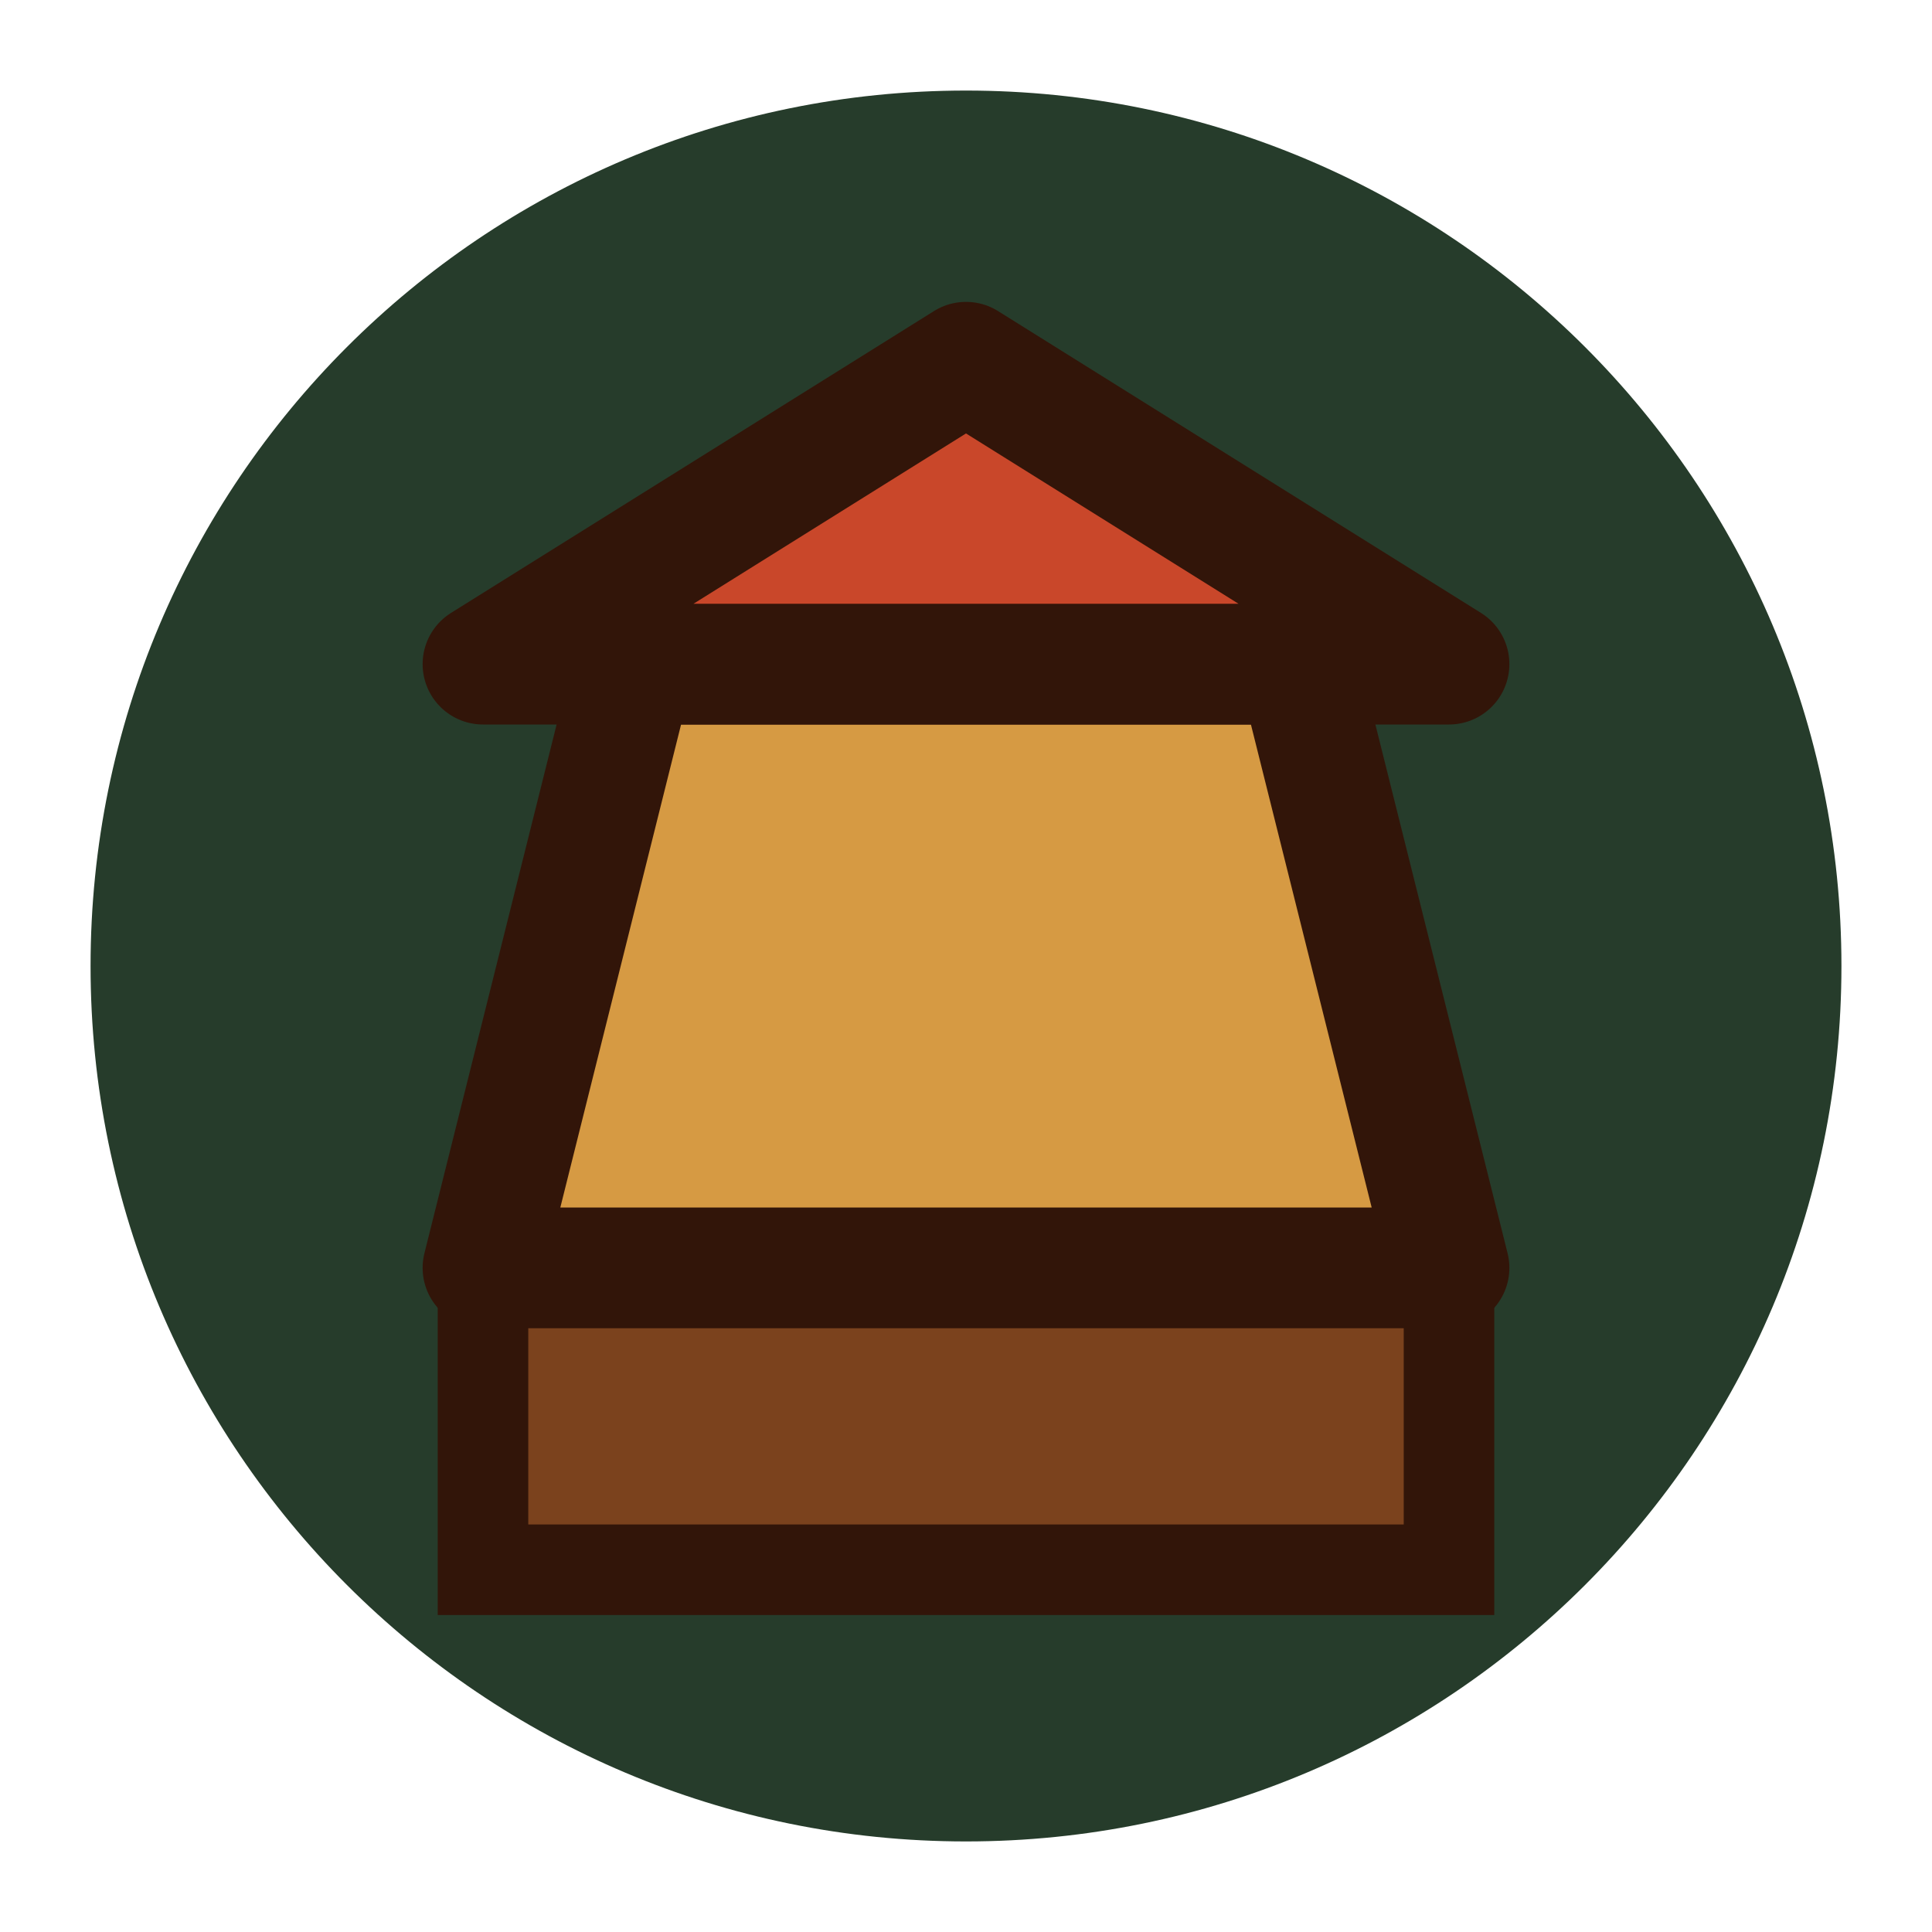
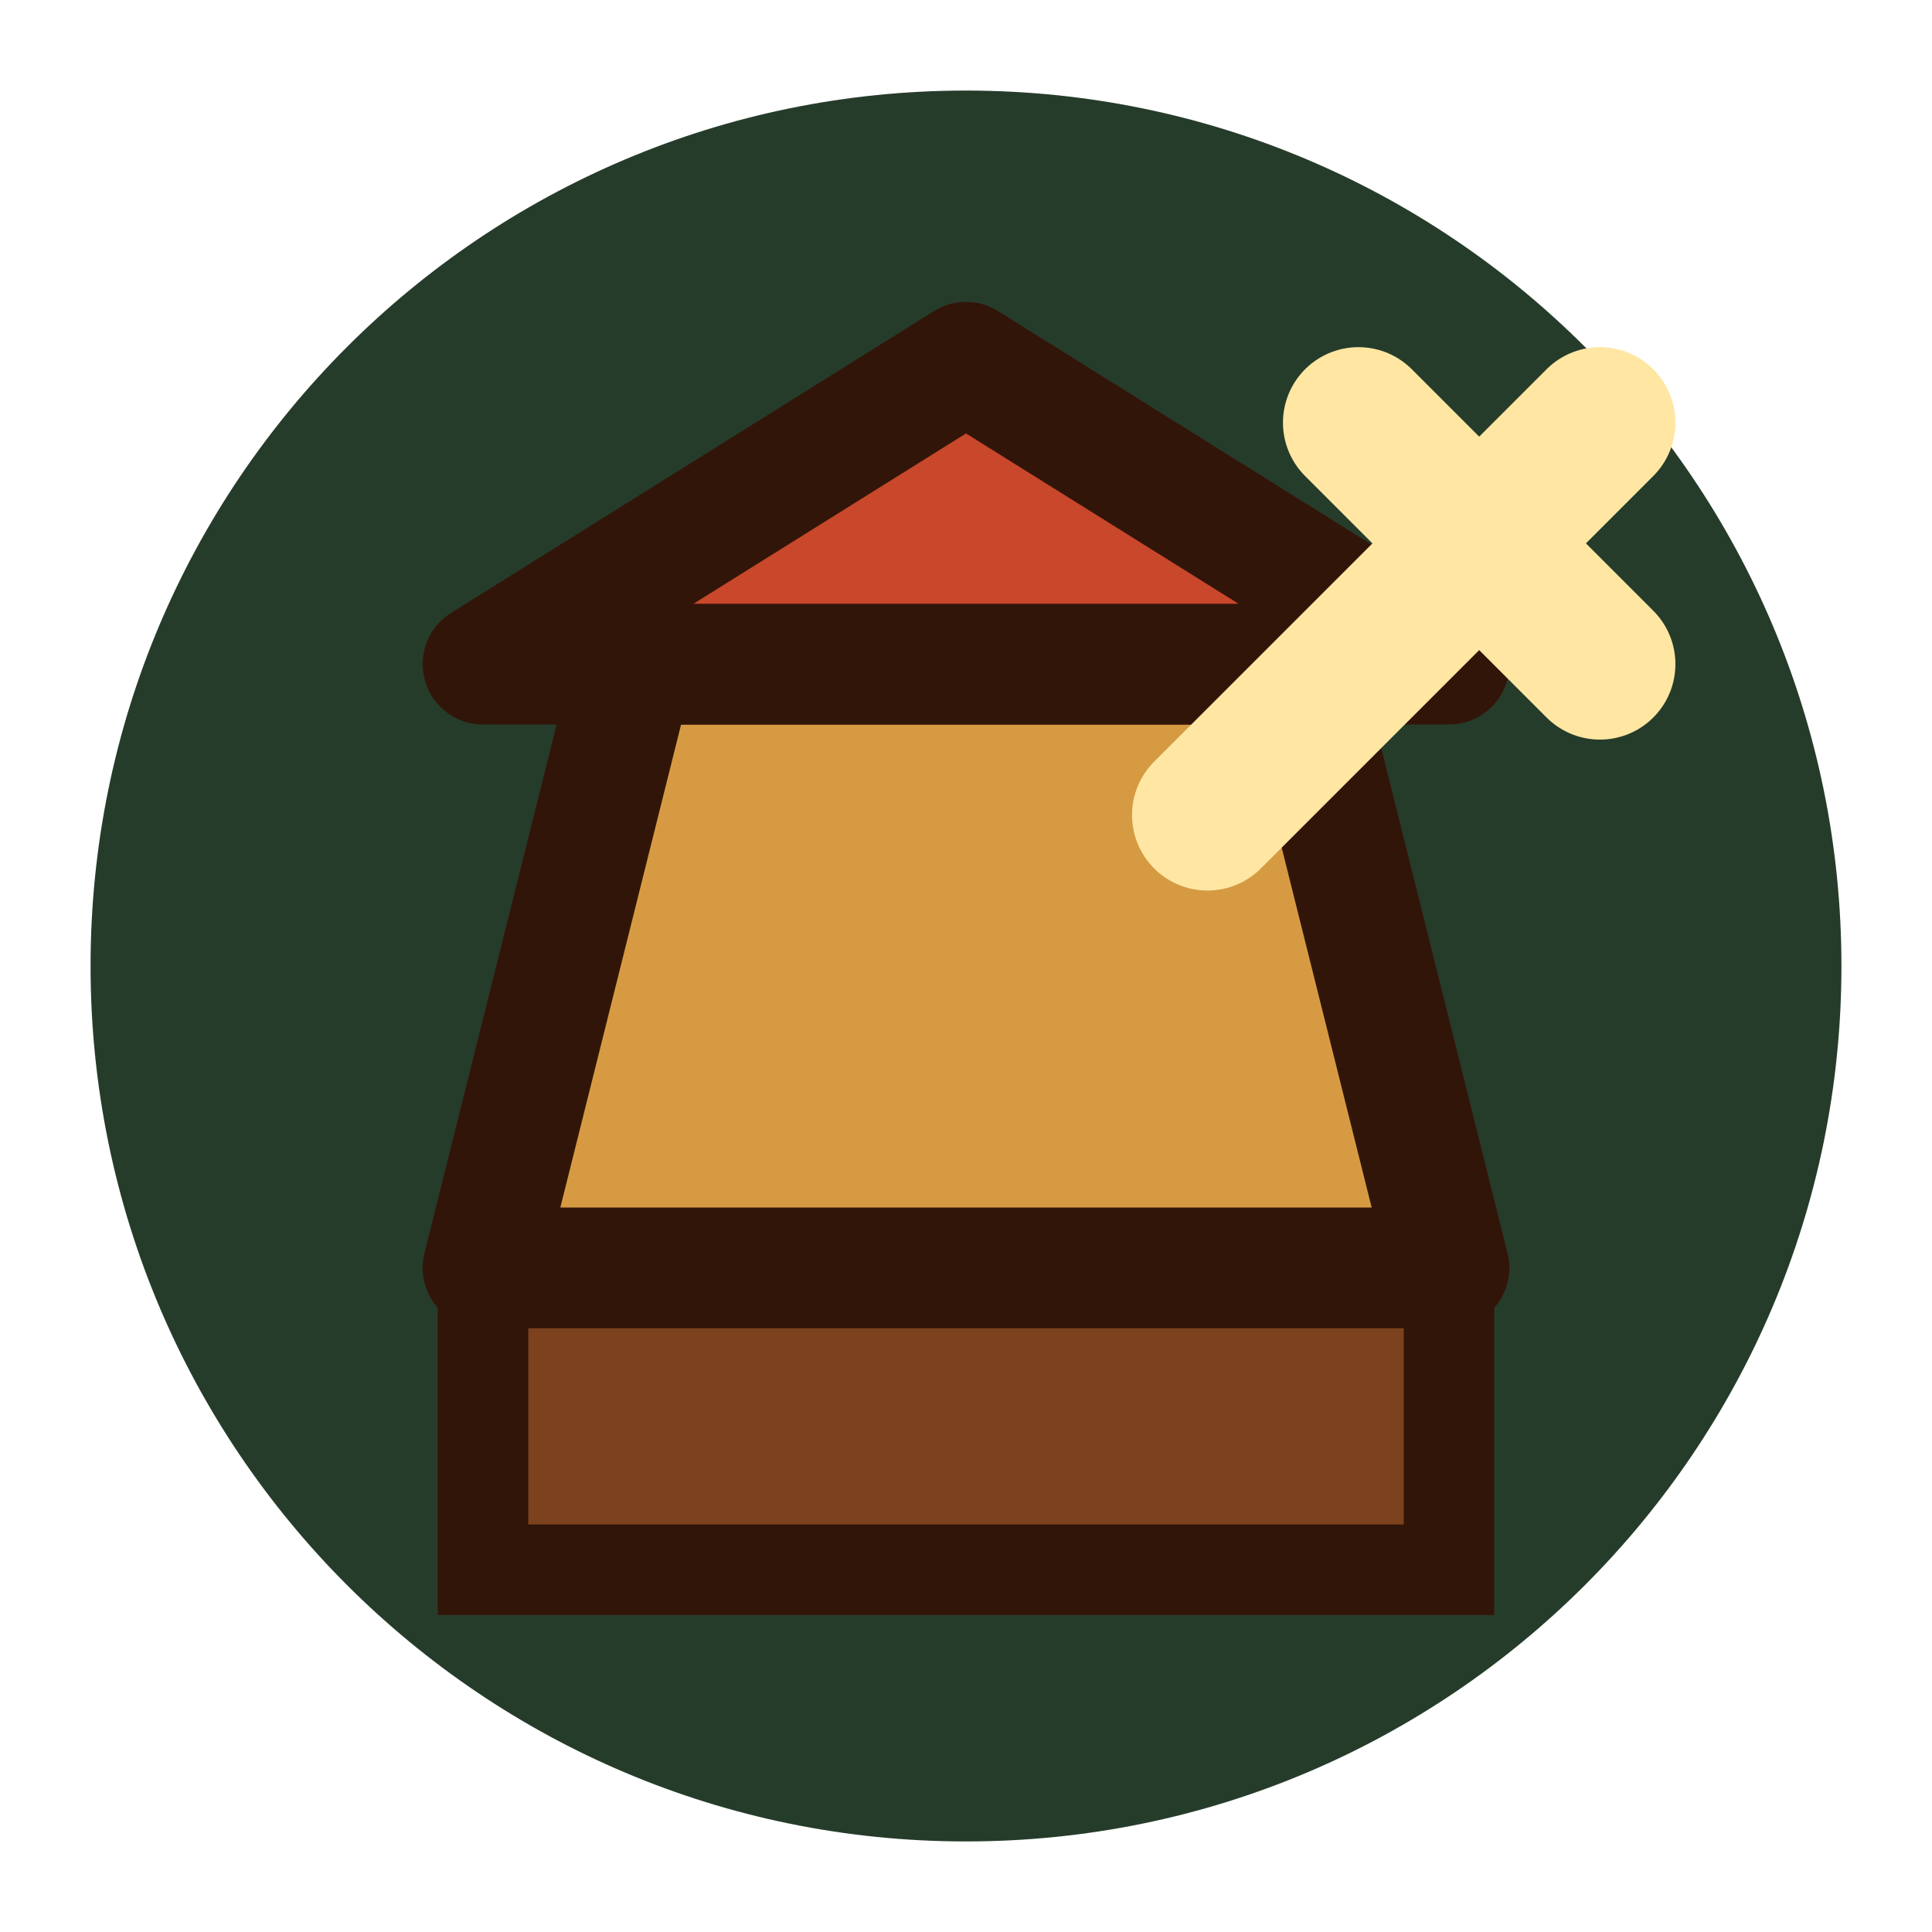
- <svg xmlns="http://www.w3.org/2000/svg" viewBox="0 0 64 64" role="img" aria-label="建造圖標">
+ <svg xmlns="http://www.w3.org/2000/svg" viewBox="0 0 64 64" role="img" aria-label="建塔圖標">
  <circle cx="32" cy="32" r="29" fill="#263c2b" />
  <path d="M16 42h32v10H16z" fill="#7b421d" stroke="#321509" stroke-width="3" />
  <path d="M21 22h22l5 20H16z" fill="#d69a43" stroke="#321509" stroke-width="4" stroke-linejoin="round" />
  <path d="M16 22l16-10 16 10z" fill="#c9472a" stroke="#321509" stroke-width="4" stroke-linejoin="round" />
+   <path d="M45 14l8 8M53 14l-13 13" stroke="#ffe7a3" stroke-width="5" stroke-linecap="round" />
</svg>
